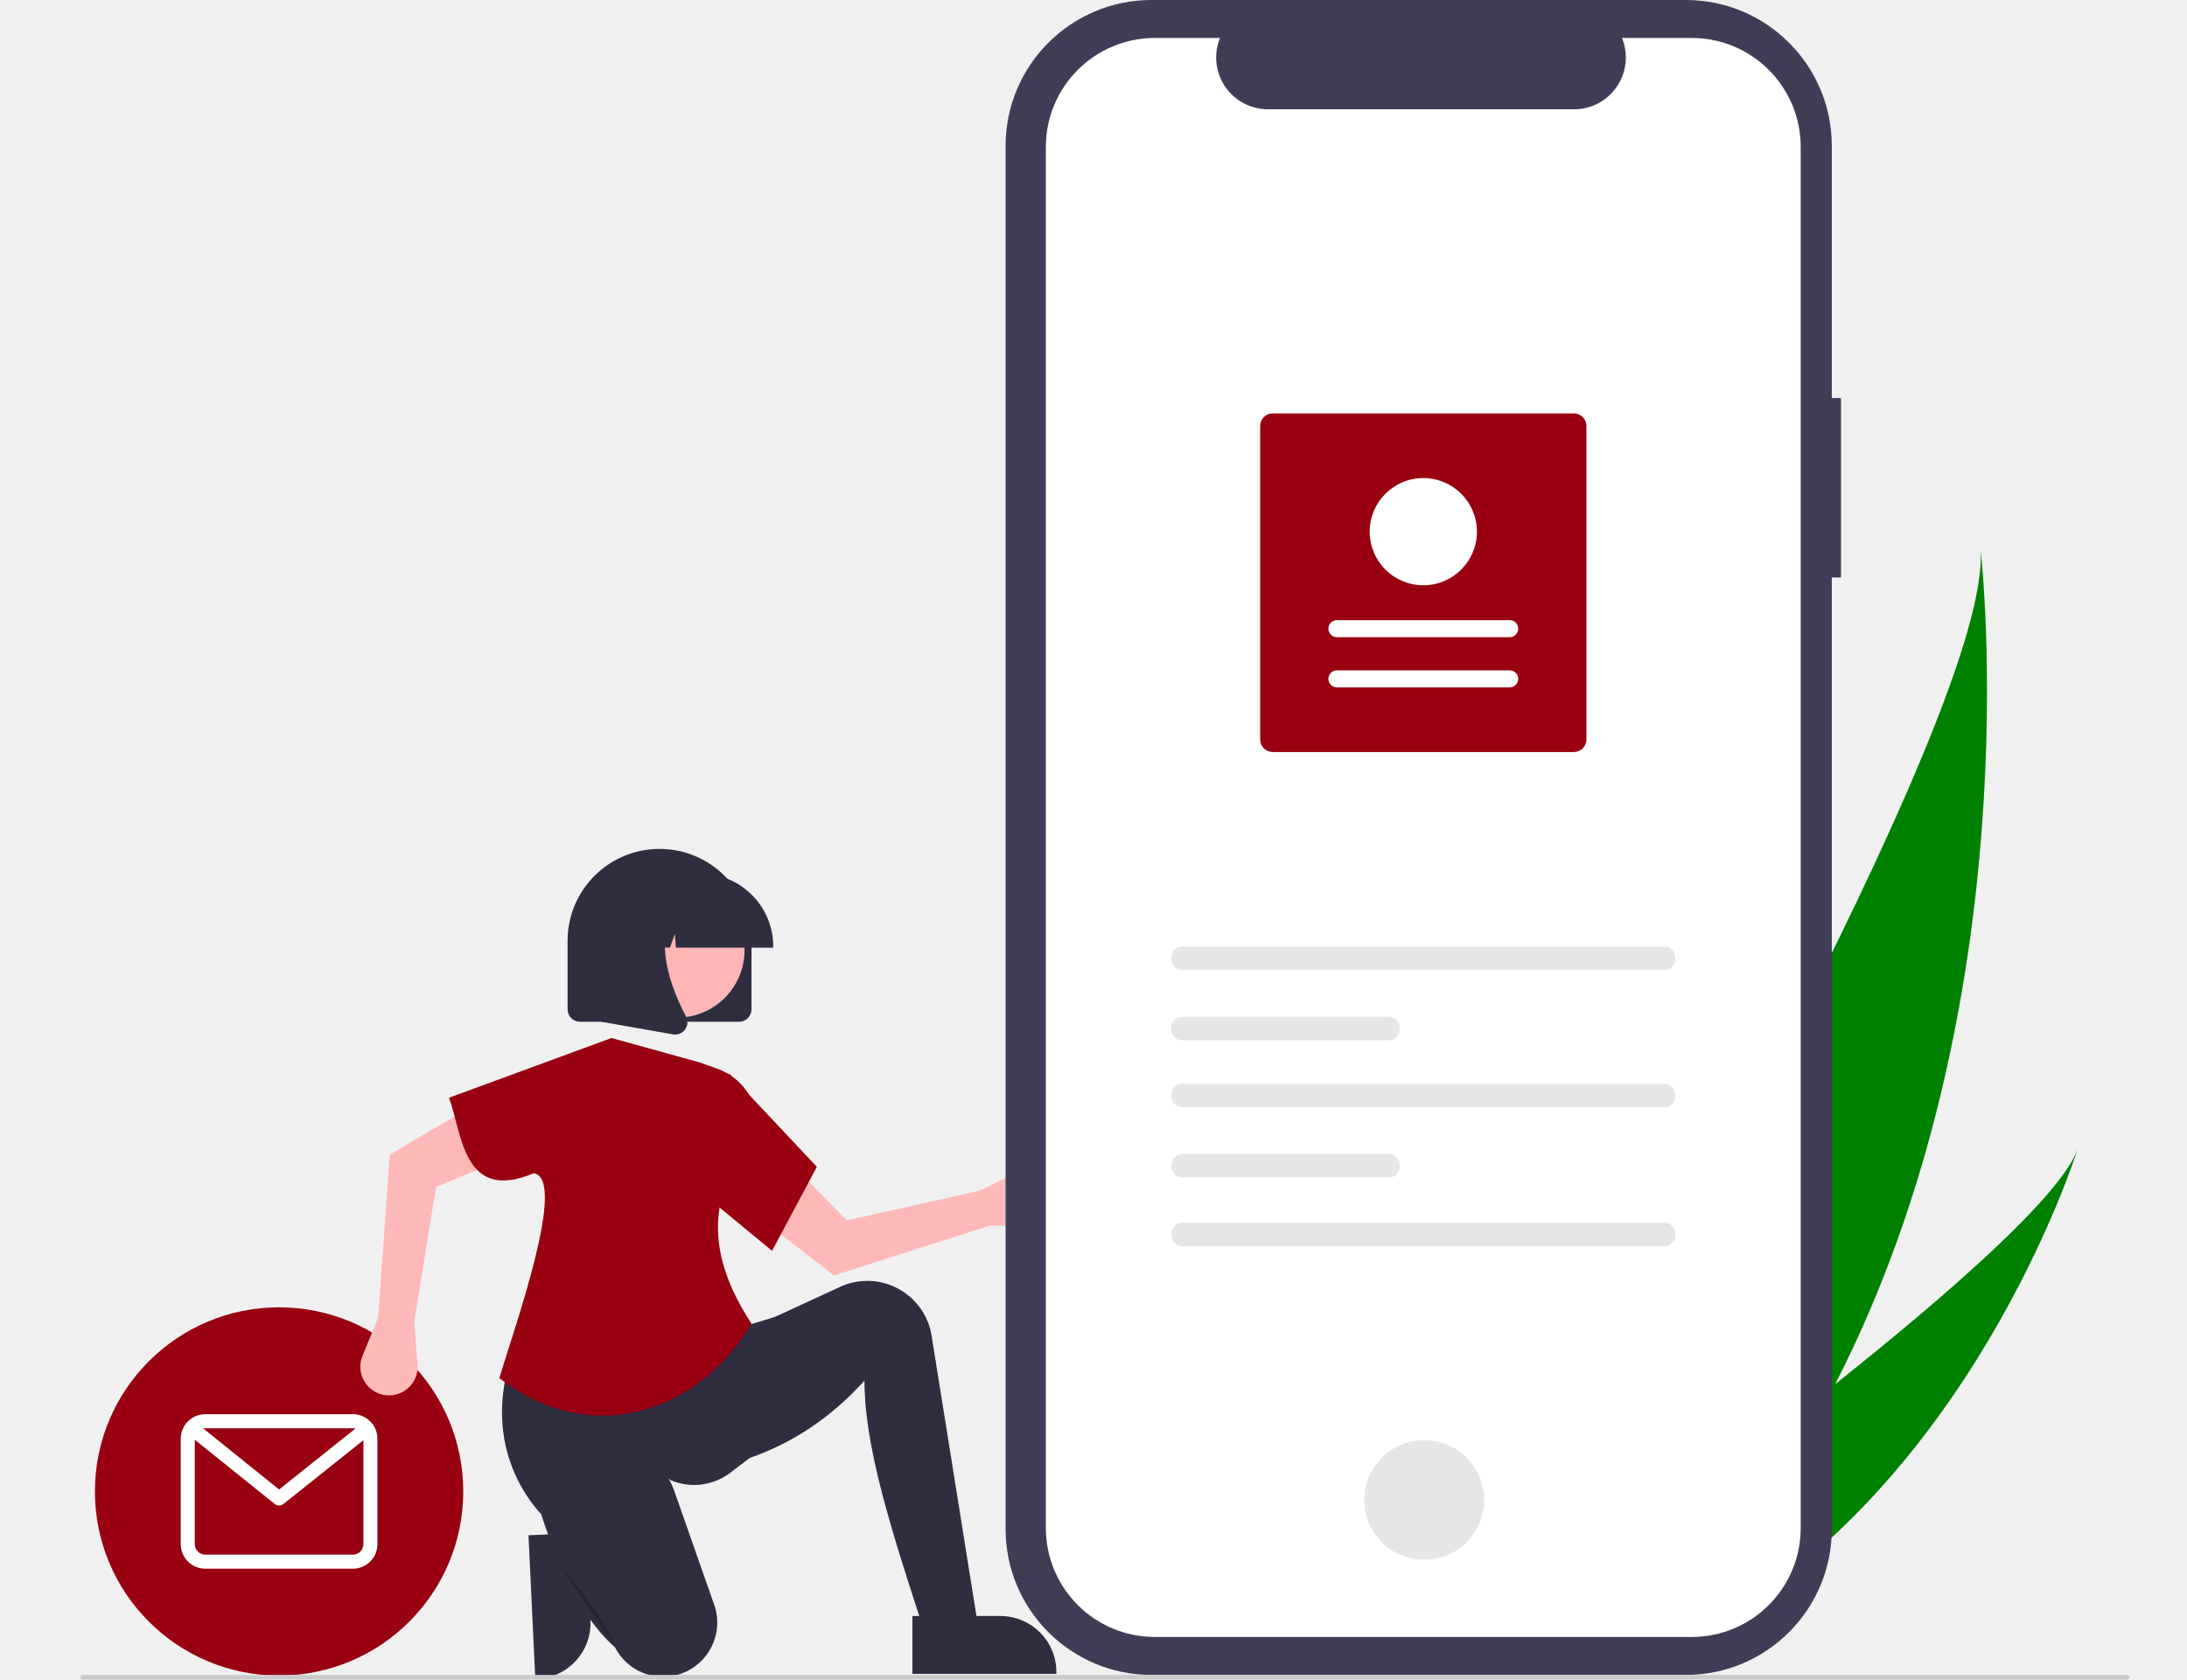
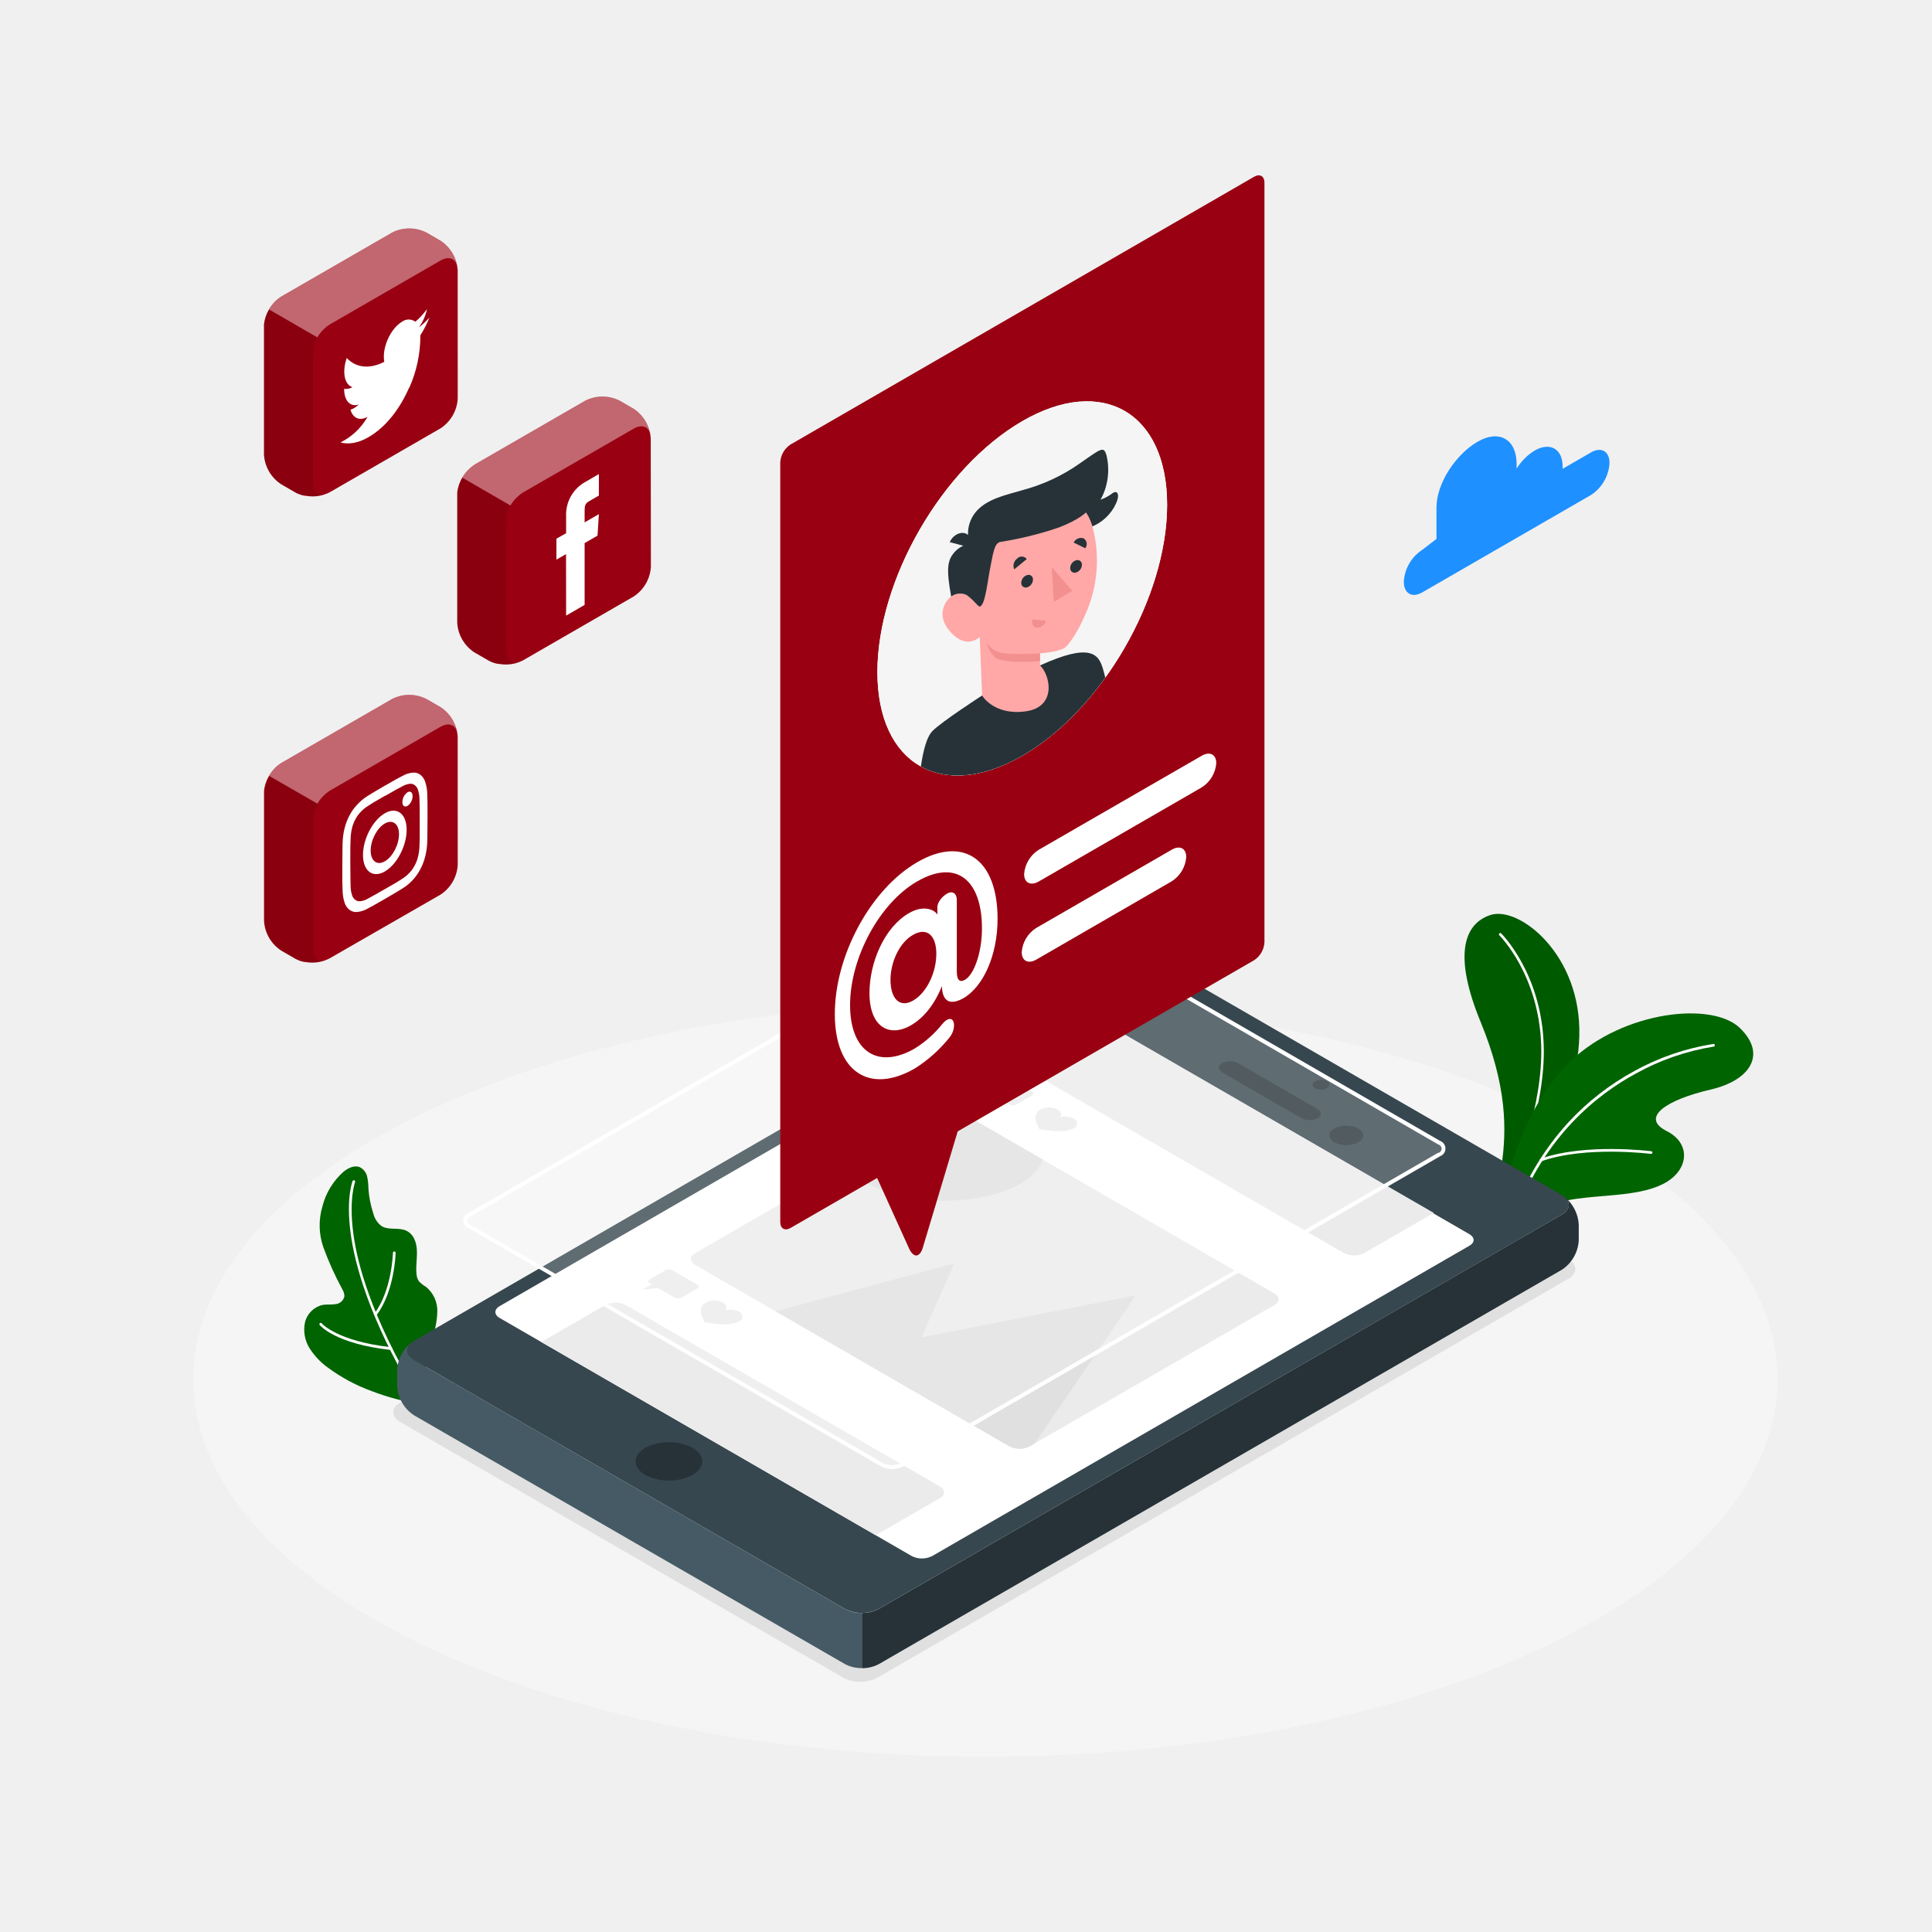
- <svg xmlns="http://www.w3.org/2000/svg" id="a51d4639-2054-454d-a26d-938e218c2a6d" data-name="Layer 1" width="950" height="729.787" viewBox="0 0 880 729.787">
-   <path d="M374.677,751.016l1.81,38.157 0.0.002a24.345,24.345,0,0,1-23.164,25.469l-.79.037-2.964-62.474Z" transform="translate(-155 -85.10634)" fill="#2f2e41" />
-   <path d="M917.171,686.534c-18.173,35.465-41.224,69.764-70.389,100.808-.648.701-1.302,1.384-1.962,2.079l-69.101-32.713c.423-.702.886-1.491,1.385-2.353,29.683-50.787,208.865-360.591,203.203-430.758C980.966,329.384,1002.205,520.765,917.171,686.534Z" transform="translate(-155 -85.10634)" fill="green" />
-   <path d="M860.113,793.652c-.967.55-1.959,1.088-2.957,1.608l-51.838-24.541c.725-.514,1.569-1.122,2.539-1.806,15.881-11.403,63.105-45.613,109.314-82.38,49.658-39.511,98.152-81.964,105.354-102.228C1021.062,588.952,975.611,730.202,860.113,793.652Z" transform="translate(-155 -85.10634)" fill="green" />
-   <circle cx="86.23" cy="648.051" r="80" fill="#990011" />
-   <path d="M273.275,699.586H209.184a10.694,10.694,0,0,0-10.682,10.682v45.779a10.694,10.694,0,0,0,10.682,10.682h64.091A10.694,10.694,0,0,0,283.957,756.046v-45.779A10.694,10.694,0,0,0,273.275,699.586Zm0,6.104a4.559,4.559,0,0,1,1.134.148l-33.172,26.461-32.978-26.515a4.58,4.58,0,0,1,.925-.094Zm0,54.935H209.184a4.583,4.583,0,0,1-4.578-4.578V710.679l34.711,27.909a3.052,3.052,0,0,0,3.815.007l34.72-27.697v45.148A4.583,4.583,0,0,1,273.275,760.624Z" transform="translate(-155 -85.10634)" fill="#fff" />
-   <path d="M549.968,617.658l17.9.147a12.454,12.454,0,0,0,12.398-14.43h0a12.454,12.454,0,0,0-17.807-9.191L545.579,602.513l-57.737,12.876-24.735-25.289-14.208,23.401,33.378,25.788Z" transform="translate(-155 -85.10634)" fill="#ffb8b8" />
-   <path d="M546.613,802.596l-21.089,4.056c-14.405-45.408-30.013-88.411-30.012-121.67-20.386,22.689-45.667,35.669-75.436,39.746l3.245-50.29,24.334-12.978,37.243-17.189a28.281,28.281,0,0,1,10.365-2.564h0a28.281,28.281,0,0,1,29.412,23.773Z" transform="translate(-155 -85.10634)" fill="#2f2e41" />
-   <path d="M445.627,718.644l-8.406,6.388a26.031,26.031,0,0,1-25.662,3.345h0C387.484,710.331,370.38,715.655,354.878,742.894c-18.594-20.985-23.182-51.295-6.587-82.651L440.355,662.27l18.656-5.678Z" transform="translate(-155 -85.10634)" fill="#2f2e41" />
-   <path d="M414.967,812.623h0a23.507,23.507,0,0,1-27.82-11.721c-8.274-7.287-15.255-17.721-21.309-30.409a235.353,235.353,0,0,1-11.167-28.683c-4.19-12.94,2.816-27.077,15.855-30.948q.582-.173,1.177-.326c17.406-4.469,35.281,5.571,41.231,22.528l17.301,49.308a23.507,23.507,0,0,1-14.398,29.964Q415.404,812.488,414.967,812.623Z" transform="translate(-155 -85.10634)" fill="#2f2e41" />
-   <path d="M362.891,764.878s20.278,22.712,24.334,35.69" transform="translate(-155 -85.10634)" opacity="0.2" style="isolation:isolate" />
-   <path d="M284.244,657.693l-6.787,16.564a12.454,12.454,0,0,0,8.791,16.872h0a12.454,12.454,0,0,0,15.149-13.118l-1.462-18.767,9.496-58.388,32.669-13.57-16.448-21.885L289.309,586.811Z" transform="translate(-155 -85.10634)" fill="#ffb8b8" />
-   <path d="M446.438,660.242c-23.306,39.147-69.767,54.306-109.56,23.652,7-23,29.6-86.567,15-89-31,13-31.045-17.523-36.843-32.799l70.569-25.956,38.123,10.545,7.815,2.773a26.42,26.42,0,0,1,17.582,24.537C433.109,597.129,421.254,621.809,446.438,660.242Z" transform="translate(-155 -85.10634)" fill="#990011" />
-   <path d="M455.361,628.608,427.377,605.491l9.328-53.94,38.123,40.557Z" transform="translate(-155 -85.10634)" fill="#990011" />
-   <path id="bc7f4772-a479-43ba-84b6-0038831d0625" data-name="b82a9922-ead1-40af-af3b-f133b244cde7" d="M919.705,258.051h-4v-109.545a63.4,63.4,0,0,0-63.4-63.4h-232.087a63.4,63.4,0,0,0-63.4,63.4v600.974a63.4,63.4,0,0,0,63.4,63.4H852.303a63.4,63.4,0,0,0,63.4-63.4V336.027h4Z" transform="translate(-155 -85.10634)" fill="#3f3d56" />
-   <path id="e7549b14-e146-4c1f-8b4f-7638ef62aaf0" data-name="b2a7827b-2d2c-407d-93be-35e4c67116bc" d="M854.862,101.599h-30.295a22.495,22.495,0,0,1-20.828,30.994h-132.959a22.495,22.495,0,0,1-20.827-30.991h-28.3a47.348,47.348,0,0,0-47.348,47.348v600.089a47.348,47.348,0,0,0,47.348,47.348H854.854a47.348,47.348,0,0,0,47.348-47.348v-0h0V148.947a47.348,47.348,0,0,0-47.348-47.348h.009Z" transform="translate(-155 -85.10634)" fill="#fff" />
-   <circle id="f4a12a6a-3235-4aa9-87a4-fdfa38e5097e" data-name="e6b07811-3d0f-4972-ba4c-46b0c6566e33" cx="583.658" cy="651.746" r="26" fill="#e6e6e6" />
-   <path d="M633.182,496.405c-2.458,0-4.458,2.283-4.458,5.088s2,5.088,4.458,5.088H843.325c2.458,0,4.458-2.283,4.458-5.088s-2-5.088-4.458-5.088Z" transform="translate(-155 -85.10634)" fill="#e6e6e6" />
-   <path d="M633.182,616.405c-2.458,0-4.458,2.283-4.458,5.088s2,5.088,4.458,5.088H843.325c2.458,0,4.458-2.283,4.458-5.088s-2-5.088-4.458-5.088Z" transform="translate(-155 -85.10634)" fill="#e6e6e6" />
-   <path d="M633.182,526.932c-2.458,0-4.458,2.283-4.458,5.088s2,5.088,4.458,5.088h90.425c2.458,0,4.458-2.283,4.458-5.088s-2-5.088-4.458-5.088Z" transform="translate(-155 -85.10634)" fill="#e6e6e6" />
-   <path d="M633.182,556.03c-2.458,0-4.458,2.283-4.458,5.088s2,5.088,4.458,5.088H843.325c2.458,0,4.458-2.283,4.458-5.088s-2-5.088-4.458-5.088Z" transform="translate(-155 -85.10634)" fill="#e6e6e6" />
-   <path d="M633.182,586.558c-2.458,0-4.458,2.283-4.458,5.088s2,5.088,4.458,5.088h90.425c2.458,0,4.458-2.283,4.458-5.088s-2-5.088-4.458-5.088Z" transform="translate(-155 -85.10634)" fill="#e6e6e6" />
-   <path d="M672.853,264.733H803.667a5.457,5.457,0,0,1,5.451,5.451V406.421a5.457,5.457,0,0,1-5.451,5.451H672.853a5.457,5.457,0,0,1-5.451-5.451V270.184A5.457,5.457,0,0,1,672.853,264.733Z" transform="translate(-155 -85.10634)" fill="#990011" />
-   <path d="M775.793,383.777a3.7,3.7,0,1,0,.004-7.401H700.727a3.7,3.7,0,1,0-.004,7.401H775.793Z" transform="translate(-155 -85.10634)" fill="#fff" />
-   <path d="M775.793,361.975a3.7,3.7,0,0,0,0-7.401H700.727a3.7,3.7,0,1,0-.004,7.401H775.793Z" transform="translate(-155 -85.10634)" fill="#fff" />
-   <path d="M738.26,292.828a23.293,23.293,0,1,1-23.293,23.293v0A23.319,23.319,0,0,1,738.26,292.828Z" transform="translate(-155 -85.10634)" fill="#fff" />
-   <path d="M441.064,529.077H371.914a5.371,5.371,0,0,1-5.365-5.365V493.906a39.94,39.94,0,1,1,79.88,0v29.806A5.371,5.371,0,0,1,441.064,529.077Z" transform="translate(-155 -85.10634)" fill="#2f2e41" />
-   <circle cx="414.124" cy="497.999" r="29.283" transform="translate(-376.4859 537.3971) rotate(-61.33682)" fill="#ffb6b6" />
-   <path d="M455.878,496.886H413.595l-.434-6.071-2.168,6.071h-6.511l-.859-12.032-4.297,12.032h-12.598V496.29a31.63,31.63,0,0,1,31.594-31.594h5.961A31.63,31.63,0,0,1,455.878,496.29Z" transform="translate(-155 -85.10634)" fill="#2f2e41" />
-   <path d="M413.248,534.64a5.481,5.481,0,0,1-.949-.084l-30.962-5.463V477.923h34.083l-.844.984c-11.74,13.692-2.895,35.894,3.422,47.91a5.286,5.286,0,0,1-.42,5.612A5.344,5.344,0,0,1,413.248,534.64Z" transform="translate(-155 -85.10634)" fill="#2f2e41" />
-   <path d="M516.333,787.282l38.2-.002h.002A24.345,24.345,0,0,1,578.878,811.624v.791l-62.544.002Z" transform="translate(-155 -85.10634)" fill="#2f2e41" />
-   <path d="M1044,814.894H156a1,1,0,0,1,0-2h888a1,1,0,0,1,0,2Z" transform="translate(-155 -85.10634)" fill="#cacaca" />
+ <svg xmlns="http://www.w3.org/2000/svg" class="animated" id="freepik_stories-example" viewBox="0 0 500 500" version="1.1">
+   <style>svg#freepik_stories-example:not(.animated) .animable {opacity: 0;}svg#freepik_stories-example.animated #freepik--Floor--inject-8 {animation: 1s 1 forwards cubic-bezier(.36,-0.01,.5,1.38) zoomIn;animation-delay: 0s;}svg#freepik_stories-example.animated #freepik--Cloud--inject-8 {animation: 1s 1 forwards cubic-bezier(.36,-0.01,.5,1.38) slideRight;animation-delay: 0s;}svg#freepik_stories-example.animated #freepik--Plants--inject-8 {animation: 1s 1 forwards cubic-bezier(.36,-0.01,.5,1.38) fadeIn;animation-delay: 0s;}svg#freepik_stories-example.animated #freepik--social-media--inject-8 {animation: 1s 1 forwards cubic-bezier(.36,-0.01,.5,1.38) slideDown,1.5s Infinite  linear floating;animation-delay: 0s,1s;}svg#freepik_stories-example.animated #freepik--Device--inject-8 {animation: 1s 1 forwards cubic-bezier(.36,-0.01,.5,1.38) fadeIn,1.5s Infinite  linear floating;animation-delay: 0s,1s;}svg#freepik_stories-example.animated #freepik--speech-bubble--inject-8 {animation: 1s 1 forwards cubic-bezier(.36,-0.01,.5,1.38) slideUp,1.5s Infinite  linear floating;animation-delay: 0s,1s;}svg#freepik_stories-example.animated #freepik--Character--inject-8 {animation: 1s 1 forwards cubic-bezier(.36,-0.01,.5,1.38) zoomIn,1.5s Infinite  linear floating;animation-delay: 0s,1s;}            @keyframes zoomIn {                0% {                    opacity: 0;                    transform: scale(0.5);                }                100% {                    opacity: 1;                    transform: scale(1);                }            }                    @keyframes slideRight {                0% {                    opacity: 0;                    transform: translateX(30px);                }                100% {                    opacity: 1;                    transform: translateX(0);                }            }                    @keyframes fadeIn {                0% {                    opacity: 0;                }                100% {                    opacity: 1;                }            }                    @keyframes slideDown {                0% {                    opacity: 0;                    transform: translateY(-30px);                }                100% {                    opacity: 1;                    transform: translateY(0);                }            }                    @keyframes floating {                0% {                    opacity: 1;                    transform: translateY(0px);                }                50% {                    transform: translateY(-10px);                }                100% {                    opacity: 1;                    transform: translateY(0px);                }            }                    @keyframes slideUp {                0% {                    opacity: 0;                    transform: translateY(30px);                }                100% {                    opacity: 1;                    transform: inherit;                }            }        </style>
+   <g id="freepik--Floor--inject-8" class="animable" style="transform-origin: 255.027px 356.917px;">
+     <path id="freepik--SUELO--inject-8" d="M110,426C190.1,464.17,319.9,464.17,400,426S480,326,400,287.83s-209.86-38.16-289.92,0S30,387.85,110,426Z" style="fill: rgb(245,245,245); transform-origin: 255.027px 356.917px;" class="animable" />
+   </g>
+   <g id="freepik--Cloud--inject-8" class="animable" style="transform-origin: 389.925px 133.443px;">
+     <path id="freepik--nube--inject-8" d="M368.08,142.3l3.68-2.83v-8.1c0-6.41,5.11-13.86,10.67-17.07h0c5.56-3.21,10.07-.61,10.07,5.81v1.17a14.33,14.33,0,0,1,4.66-4.67h0c4-2.31,7.25-.44,7.25,4.18v.54l7.36-4.25c2.63-1.52,4.77-.29,4.77,2.75a10.55,10.55,0,0,1-4.77,8.26l-43.69,25.22c-2.63,1.52-4.77.29-4.77-2.75A10.55,10.55,0,0,1,368.08,142.3Z" style="fill: dodgerblue; transform-origin: 389.925px 133.443px;" class="animable" />
+   </g>
+   <g id="freepik--Plants--inject-8" class="animable" style="transform-origin: 266.235px 299.528px;">
+     <g id="freepik--HOJAS--inject-8" class="animable" style="transform-origin: 266.235px 299.528px;">
+       <path d="M104.09,362.44c-.52-.09-1.07-.25-1.69-.41a63.16,63.16,0,0,1-6.17-2A45.07,45.07,0,0,1,84.94,354a18.34,18.34,0,0,1-4.78-5,9.1,9.1,0,0,1-1.25-6.67,6.1,6.1,0,0,1,4.66-4.63c1.07-.17,2.18,0,3.25-.19a2.58,2.58,0,0,0,2.31-2,3.31,3.31,0,0,0-.48-1.74,80.56,80.56,0,0,1-5-11.07,17.26,17.26,0,0,1-.2-10.52,17.83,17.83,0,0,1,5.38-8.87c1.2-1,2.86-1.86,4.31-1.23A3.59,3.59,0,0,1,95,304.43a14.21,14.21,0,0,1,.34,3.06A26.22,26.22,0,0,0,96.6,314a5.87,5.87,0,0,0,2.14,3.31c1.86,1.16,4.42.25,6.4,1.19s2.66,3.1,2.75,5.14-.32,4.1-.09,6.13a3.77,3.77,0,0,0,.59,1.8,7.93,7.93,0,0,0,1.89,1.49,8,8,0,0,1,2.9,6.28,21.68,21.68,0,0,1-1.35,7,62,62,0,0,0-2,9.58,11.5,11.5,0,0,1-2.44,5.41A3.12,3.12,0,0,1,104.09,362.44Z" style="fill: darkgreen; transform-origin: 95.958px 332.208px;" id="elmwfovvctke" class="animable" />
+       <path d="M107.41,360.78a.34.34,0,0,1-.29-.17c-11.67-19.68-15.36-33.54-16.41-41.71-1.15-8.9.47-13.07.54-13.24a.34.34,0,1,1,.64.25c0,.07-1.62,4.26-.49,13,1,8.09,4.74,21.83,16.31,41.36a.34.34,0,0,1-.12.47A.41.41,0,0,1,107.41,360.78Z" style="fill: rgb(255, 255, 255); transform-origin: 99.029px 333.111px;" id="elg9763awnml" class="animable" />
+       <path d="M101.17,349.37h0c-14.22-1.56-18.24-6.23-18.41-6.43a.34.34,0,0,1,0-.48.33.33,0,0,1,.48,0h0c0,.05,4.06,4.66,17.95,6.19a.35.35,0,0,1,0,.69Z" style="fill: rgb(255, 255, 255); transform-origin: 92.071px 345.863px;" id="elqrexqk27myg" class="animable" />
+       <path d="M97.16,340.51a.35.35,0,0,1-.21-.07.34.34,0,0,1-.06-.48c4.51-5.93,4.8-15.65,4.81-15.75a.33.33,0,0,1,.35-.33.33.33,0,0,1,.33.35c0,.41-.3,10-4.94,16.14A.35.35,0,0,1,97.16,340.51Z" style="fill: rgb(255, 255, 255); transform-origin: 99.599px 332.195px;" id="elj7v76bcfl2" class="animable" />
+       <path d="M388.6,301.66c1.38-9.3,1.4-20.65-5.43-37.23s-4.71-25.27,2.61-27.64,23.54,10.22,22.94,31.39c-.59,20.44-14.4,37.32-14.4,37.32Z" style="fill: darkgreen; transform-origin: 393.879px 271.003px;" id="elep9zc01qe5n" class="animable" />
+       <g id="elxsrc6nb8f99">
+         <path d="M388.6,301.66c1.38-9.3,1.4-20.65-5.43-37.23s-4.71-25.27,2.61-27.64,23.54,10.22,22.94,31.39c-.59,20.44-14.4,37.32-14.4,37.32Z" style="opacity: 0.1; transform-origin: 393.879px 271.003px;" class="animable" />
+       </g>
+       <path d="M392.17,304.4a.31.31,0,0,1-.13,0,.33.33,0,0,1-.18-.45c.07-.17,7.55-17.64,7-33.5-.62-18.25-10.73-28.29-10.83-28.39a.34.34,0,1,1,.48-.49c.1.1,10.4,10.31,11,28.86.55,16-7,33.62-7.06,33.79A.35.35,0,0,1,392.17,304.4Z" style="fill: rgb(255, 255, 255); transform-origin: 393.732px 272.939px;" id="elwiagqwaur9" class="animable" />
+       <path d="M389,309.91s3.86-22.48,17.56-35.4,36.54-15.38,43.7-8.48,2.57,13.61-7.52,15.94c-11.4,2.63-18.39,7.23-11.4,10.75,6.49,3.26,5.76,10.33-1,13.72-10.8,5.42-30.3.26-35,10.92Z" style="fill: darkgreen; transform-origin: 421.367px 289.814px;" id="el0w7jalyhgkkn" class="animable" />
+       <path d="M391.9,314.67l-.11,0a.35.35,0,0,1-.21-.44,70.78,70.78,0,0,1,14.32-23.77A66.37,66.37,0,0,1,423,277.17a62.32,62.32,0,0,1,20.42-7,.35.35,0,0,1,.38.31.34.34,0,0,1-.3.38,61.62,61.62,0,0,0-20.2,7c-10,5.43-23.57,16.2-31.1,36.65A.36.36,0,0,1,391.9,314.67Z" style="fill: rgb(255, 255, 255); transform-origin: 417.682px 292.419px;" id="elo47m5avwoun" class="animable" />
+       <path d="M398.85,300.53a.35.35,0,0,1-.33-.23.35.35,0,0,1,.21-.44c11.69-4.08,28.45-1.94,28.62-1.92a.34.34,0,1,1-.09.68c-.16,0-16.77-2.14-28.3,1.89A.22.22,0,0,1,398.85,300.53Z" style="fill: rgb(255, 255, 255); transform-origin: 413.076px 298.946px;" id="elw77favw9yf" class="animable" />
+     </g>
+   </g>
+   <g id="freepik--social-media--inject-8" class="animable" style="transform-origin: 118.385px 154.127px;">
+     <g id="freepik--redes-sociales--inject-8" class="animable" style="transform-origin: 118.385px 154.127px;">
+       <path d="M118.45,70A9.84,9.84,0,0,0,114,62.29l-3.63-2.1a9.83,9.83,0,0,0-8.9,0L72.76,76.76a9.21,9.21,0,0,0-3.24,3.49,9.47,9.47,0,0,0-1.2,3.69c0,.18,0,.36,0,.54v33.14a9.84,9.84,0,0,0,4.46,7.71l3.62,2.1.46.24.17.07.31.13.24.09.26.09.29.08.22.06.34.08.17,0,.41.07h.08a9.67,9.67,0,0,0,6-.95L114,110.86a9.86,9.86,0,0,0,4.46-7.72Z" style="fill: rgb(153, 0, 17); transform-origin: 93.39px 93.796px;" id="el28pz8rj7ukq" class="animable" />
+       <g id="elqztl7f3g16q">
+         <path d="M82.14,87.33A10,10,0,0,0,81,90.07,10,10,0,0,1,85.29,84L114,67.43c2.46-1.42,4.46-.27,4.46,2.57A9.84,9.84,0,0,0,114,62.29l-3.63-2.1a9.83,9.83,0,0,0-8.9,0L72.76,76.76a9.21,9.21,0,0,0-3.24,3.49l.09-.16Z" style="fill: rgb(255, 255, 255); opacity: 0.4; transform-origin: 93.99px 74.597px;" class="animable" />
+       </g>
+       <g id="eltgh6elukse">
+         <path d="M84.37,127.85l-.21.06h0l-.36.07h0l-.34,0h-.35a2.15,2.15,0,0,1-1.14-.43l0,0-.16-.15-.09-.08-.12-.15-.1-.13-.1-.16-.09-.16s0-.11-.07-.17a1.54,1.54,0,0,1-.08-.19L81,126.2,81,126c0-.06,0-.12,0-.18a2.54,2.54,0,0,1,0-.29.78.78,0,0,1,0-.16c0-.15,0-.31,0-.48V91.72a6.53,6.53,0,0,1,.09-1.07v0c0-.13,0-.27.08-.4l0-.16a10,10,0,0,1,1.1-2.74L69.61,80.09l-.09.16a9.47,9.47,0,0,0-1.2,3.69c0,.18,0,.36,0,.54v33.14a9.84,9.84,0,0,0,4.46,7.71l3.62,2.1.46.24.17.07.31.13.24.09.26.09.29.08.22.06.34.08.17,0,.41.07h.08A10.27,10.27,0,0,0,84.37,127.85Z" style="opacity: 0.1; transform-origin: 76.345px 104.273px;" class="animable" />
+       </g>
+       <path d="M105.91,100.39a33,33,0,0,0,2.88-13.62,25.62,25.62,0,0,0,2.35-4.61,17,17,0,0,1-2.71,2.55A12.52,12.52,0,0,0,110.5,80a18.45,18.45,0,0,1-3,3.26,2.89,2.89,0,0,0-3.45,0c-3,1.76-5.28,6.84-4.59,10.38-3.92,2-7.4,1.5-9.72-1-1.24,3.54-.64,6.9,1.46,7.55a3.34,3.34,0,0,1-2.14.45c0,3,1.51,4.77,3.78,4.06a5.72,5.72,0,0,1-2.13,1.34c.6,2.15,2.34,3,4.41,1.83a16.3,16.3,0,0,1-7,6.63c2.08.58,4.56.19,7.23-1.35,4.66-2.69,8.24-7.56,10.53-12.83" style="fill: rgb(255, 255, 255); transform-origin: 99.63px 97.378px;" id="elkznnyngwn2j" class="animable" />
+       <path d="M118.45,190.67A9.84,9.84,0,0,0,114,183l-3.63-2.1a9.83,9.83,0,0,0-8.9,0l-28.7,16.57a9.21,9.21,0,0,0-3.24,3.49,9.47,9.47,0,0,0-1.2,3.69c0,.18,0,.36,0,.54v33.14A9.84,9.84,0,0,0,72.76,246l3.62,2.1.46.23.17.08.31.13.24.09.26.09.29.08.22.06.34.08.17,0,.41.07h.08a9.67,9.67,0,0,0,6-1L114,231.53a9.86,9.86,0,0,0,4.46-7.72Z" style="fill: rgb(153, 0, 17); transform-origin: 93.395px 214.48px;" id="el69lhud5h1aj" class="animable" />
+       <g id="ela8ii97i3s0j">
+         <path d="M82.14,208a10,10,0,0,0-1.1,2.74,10,10,0,0,1,4.25-6.07L114,188.1c2.46-1.42,4.46-.27,4.46,2.57A9.84,9.84,0,0,0,114,183l-3.63-2.1a9.83,9.83,0,0,0-8.9,0l-28.7,16.57a9.21,9.21,0,0,0-3.24,3.49l.09-.16Z" style="fill: rgb(255, 255, 255); opacity: 0.4; transform-origin: 93.995px 195.288px;" class="animable" />
+       </g>
+       <g id="eluhcs6kcjpma">
+         <path d="M84.37,248.52l-.21.06h0a2.33,2.33,0,0,1-.36.08h0l-.34,0h-.35a2.15,2.15,0,0,1-1.14-.43l0,0-.16-.15-.09-.08-.12-.16-.1-.12-.1-.16-.09-.16c0-.06,0-.11-.07-.17a1.19,1.19,0,0,1-.08-.2l-.06-.17-.06-.24s0-.11,0-.17a2.54,2.54,0,0,1,0-.29.78.78,0,0,1,0-.16c0-.15,0-.32,0-.49V212.39a6.53,6.53,0,0,1,.09-1.07v0c0-.14,0-.27.08-.4l0-.16a10,10,0,0,1,1.1-2.74l-12.53-7.24-.09.16a9.47,9.47,0,0,0-1.2,3.69c0,.18,0,.36,0,.54v33.14A9.84,9.84,0,0,0,72.76,246l3.62,2.1.46.23.17.08.31.13.24.09.26.09.29.08.22.06.34.08.17,0,.41.07h.08A10.27,10.27,0,0,0,84.37,248.52Z" style="opacity: 0.1; transform-origin: 76.43px 224.954px;" class="animable" />
+       </g>
+       <path d="M99.64,206c2.94-1.7,3.29-1.88,4.45-2.48a5,5,0,0,1,2-.68,1.74,1.74,0,0,1,1.26.37,2.33,2.33,0,0,1,.83,1.21,8.11,8.11,0,0,1,.38,2.51c.05,1.51.06,2,.06,5.89s0,4.38-.06,6a13.4,13.4,0,0,1-.38,2.94,8.85,8.85,0,0,1-.83,2.16,7.9,7.9,0,0,1-1.26,1.83,9.71,9.71,0,0,1-2,1.68c-1.16.74-1.51,1-4.45,2.65s-3.28,1.89-4.44,2.49a5,5,0,0,1-2,.67,1.76,1.76,0,0,1-1.27-.37,2.37,2.37,0,0,1-.82-1.21,8.08,8.08,0,0,1-.38-2.5c0-1.52-.07-2-.07-5.89s0-4.39.07-6a13.61,13.61,0,0,1,.38-3,9.42,9.42,0,0,1,.82-2.16,8.39,8.39,0,0,1,1.27-1.83,9.45,9.45,0,0,1,2-1.68c1.16-.74,1.51-1,4.44-2.65m0-2.64c-3,1.72-3.36,2-4.53,2.7a12.73,12.73,0,0,0-2.67,2.23,12.39,12.39,0,0,0-2,2.81,14.61,14.61,0,0,0-1.27,3.33,17.73,17.73,0,0,0-.51,3.86c0,1.59-.07,2.1-.07,6.08s0,4.48.07,6a10.75,10.75,0,0,0,.51,3.27,3.73,3.73,0,0,0,1.27,1.86,2.77,2.77,0,0,0,2,.57,6.64,6.64,0,0,0,2.67-.86c1.17-.61,1.54-.81,4.53-2.53s3.36-2,4.54-2.71a12.72,12.72,0,0,0,4.62-5,14.39,14.39,0,0,0,1.26-3.33,17.57,17.57,0,0,0,.52-3.85c0-1.6.06-2.11.06-6.09s0-4.47-.06-6a10.56,10.56,0,0,0-.52-3.26,3.78,3.78,0,0,0-1.26-1.87,2.75,2.75,0,0,0-2-.56,6.48,6.48,0,0,0-2.67.86c-1.18.6-1.55.8-4.54,2.53m0,7.13c-3.12,1.8-5.65,6.63-5.65,10.79s2.53,6.07,5.65,4.27,5.65-6.63,5.65-10.79-2.53-6.07-5.65-4.27m0,12.42c-2,1.17-3.66-.07-3.66-2.77s1.64-5.84,3.66-7,3.67.07,3.67,2.78-1.64,5.83-3.67,7m7.19-16.87c0-1-.59-1.42-1.32-1a3.16,3.16,0,0,0-1.32,2.53c0,1,.59,1.41,1.32,1a3.16,3.16,0,0,0,1.32-2.52" style="fill: rgb(255, 255, 255); transform-origin: 99.615px 217.989px;" id="elui82ynx5nr" class="animable" />
+       <path d="M168.41,113.51A9.83,9.83,0,0,0,164,105.8l-3.63-2.1a9.85,9.85,0,0,0-8.91,0l-28.7,16.57a10.07,10.07,0,0,0-4.43,7.18c0,.18,0,.36,0,.54v33.14a9.83,9.83,0,0,0,4.45,7.71l3.63,2.1.46.24.17.07.31.13.23.09.27.09.28.08.23.06.34.08.17,0,.41.07h.08a9.68,9.68,0,0,0,6-.95L164,154.37a9.85,9.85,0,0,0,4.45-7.72Z" style="fill: rgb(153, 0, 17); transform-origin: 143.39px 137.306px;" id="elbnwonm94sg" class="animable" />
+       <g id="elkqipffpcluk">
+         <path d="M132.11,130.84a10.38,10.38,0,0,0-1.11,2.74,10,10,0,0,1,4.26-6.07L164,110.94c2.46-1.42,4.45-.27,4.45,2.57A9.83,9.83,0,0,0,164,105.8l-3.63-2.1a9.85,9.85,0,0,0-8.91,0l-28.7,16.57a9.26,9.26,0,0,0-3.23,3.49l.08-.16Z" style="fill: rgb(255, 255, 255); opacity: 0.4; transform-origin: 143.99px 118.107px;" class="animable" />
+       </g>
+       <g id="el2flw80d903f">
+         <path d="M134.34,171.36l-.22.06h0a2.21,2.21,0,0,1-.35.08h0l-.33,0H133a2.14,2.14,0,0,1-1.13-.43l0,0-.16-.15-.09-.08-.13-.16-.09-.12a.86.86,0,0,1-.1-.16l-.09-.16c0-.05,0-.11-.08-.17l-.07-.19-.06-.18q0-.11-.06-.24a.85.85,0,0,1,0-.17,2.54,2.54,0,0,1,0-.29.78.78,0,0,1,0-.16,3.77,3.77,0,0,1,0-.48V135.23a7.85,7.85,0,0,1,.09-1.07v0c0-.14,0-.27.07-.4a1.1,1.1,0,0,0,0-.16,10.38,10.38,0,0,1,1.11-2.74l-12.54-7.24-.08.16a9.31,9.31,0,0,0-1.2,3.69c0,.18,0,.36,0,.54v33.14a9.83,9.83,0,0,0,4.45,7.71l3.63,2.1.46.24.17.07.31.13.23.09.27.09.28.08.23.06.34.08.17,0,.41.07h.08A10.27,10.27,0,0,0,134.34,171.36Z" style="opacity: 0.1; transform-origin: 126.365px 147.795px;" class="animable" />
+       </g>
+       <path d="M146.51,159.32l4.79-2.77v-16l3.34-1.93.35-5.56-3.69,2.13v-3.05c0-1.26.19-1.87,1.1-2.39l2.59-1.5v-5.56l-3.31,1.92a9.71,9.71,0,0,0-5.17,9.08V138L144,139.41v5.42l2.49-1.43Z" style="fill: rgb(255, 255, 255); transform-origin: 149.495px 141.005px;" id="eldqtj2jhhvv5" class="animable" />
+     </g>
+   </g>
+   <g id="freepik--Device--inject-8" class="animable" style="transform-origin: 255.17px 334.103px;">
+     <g id="freepik--MÓVIL--inject-8" class="animable" style="transform-origin: 255.17px 334.103px;">
+       <path id="freepik--sombra-movil--inject-8" d="M103.56,368l114.73,66.22a9.6,9.6,0,0,0,8.7,0L405.91,330.93c2.4-1.39,2.4-3.63,0-5L291.18,259.67a9.58,9.58,0,0,0-8.69,0L103.56,363C101.16,364.36,101.16,366.6,103.56,368Z" style="fill: rgb(224, 224, 224); transform-origin: 254.735px 346.945px;" class="animable" />
+       <path d="M107.17,352l111.48,64.37a9.72,9.72,0,0,0,8.79,0L404.19,314.34c2.43-1.4,2.43-3.67,0-5.07L292.7,244.9a9.72,9.72,0,0,0-8.79,0L107.17,347C104.74,348.35,104.74,350.62,107.17,352Z" style="fill: rgb(55, 71, 79); transform-origin: 255.68px 330.635px;" id="elqrnire6jl1j" class="animable" />
+       <path d="M218.65,416.39,107.17,352c-2.17-1.25-2.4-3.2-.69-4.6a9.84,9.84,0,0,0-3.71,7.14v4.13a9.73,9.73,0,0,0,4.4,7.62l111.48,64.36a9,9,0,0,0,4.4,1.05V417.44A9,9,0,0,1,218.65,416.39Z" style="fill: rgb(69, 90, 100); transform-origin: 162.91px 389.551px;" id="elfp6rw0kgsio" class="animable" />
+       <path d="M404.19,328.62a9.7,9.7,0,0,0,4.39-7.61v-4.13a9.83,9.83,0,0,0-3.71-7.14c1.71,1.4,1.49,3.35-.68,4.6L227.44,416.39a9,9,0,0,1-4.39,1.05v14.28a9,9,0,0,0,4.39-1.05Z" style="fill: rgb(38, 50, 56); transform-origin: 315.815px 370.731px;" id="elfbbetn6jr5f" class="animable" />
+       <path d="M167,381.73a13.47,13.47,0,0,0,12.21,0c3.37-2,3.37-5.1,0-7.05a13.54,13.54,0,0,0-12.21,0C163.67,376.63,163.67,379.79,167,381.73Z" style="fill: rgb(38, 50, 56); transform-origin: 173.12px 378.209px;" id="el4b7vb6tffyf" class="animable" />
+       <path d="M236,402.73,129.29,341.08c-1.45-.84-1.45-2.21,0-3.05l139-80.28a5.83,5.83,0,0,1,5.27,0L380.27,319.4c1.46.84,1.46,2.2,0,3l-139,80.29A5.83,5.83,0,0,1,236,402.73Z" style="fill: rgb(255, 255, 255); transform-origin: 254.784px 330.23px;" id="elac1xacey3n" class="animable" />
+       <path d="M340.38,281.61a3.43,3.43,0,0,0,3.09,0,1,1,0,0,0,0-1.79,3.43,3.43,0,0,0-3.09,0C339.52,280.31,339.52,281.11,340.38,281.61Z" style="fill: rgb(38, 50, 56); transform-origin: 341.879px 280.715px;" id="elm2v6fq2k1ls" class="animable" />
+       <path d="M345.32,295.63a6.86,6.86,0,0,0,6.18,0c1.71-1,1.71-2.59,0-3.57a6.8,6.8,0,0,0-6.18,0C343.61,293,343.61,294.64,345.32,295.63Z" style="fill: rgb(38, 50, 56); transform-origin: 348.41px 293.841px;" id="el18fdpo297gv" class="animable" />
+       <path d="M341,289.41c1.14-.65,1.08-1.75-.14-2.45l-20.34-11.75a4.71,4.71,0,0,0-4.26-.08c-1.14.66-1.08,1.76.14,2.46l20.34,11.75A4.71,4.71,0,0,0,341,289.41Z" style="fill: rgb(38, 50, 56); transform-origin: 328.63px 282.272px;" id="el4trsr1if468" class="animable" />
+       <path d="M266.49,274.33c-1.46.84-1.46,2.2,0,3l81.3,46.95a5.85,5.85,0,0,0,5.28,0l18-10.37-86.58-50Z" style="fill: rgb(235, 235, 235); transform-origin: 318.232px 294.41px;" id="el4xnwi53gz9f" class="animable" />
+       <path d="M267.09,282.48l-6.49-3.74a1.93,1.93,0,0,0-1.75,0l-4.09,2.36c-.49.28-.49.73,0,1l.56.33-2.07,1.1c-.24.13-.22.21.06.19l3.64-.35,4.3,2.48a2,2,0,0,0,1.76,0l4.08-2.36A.54.54,0,0,0,267.09,282.48Z" style="fill: rgb(235, 235, 235); transform-origin: 260.261px 282.292px;" id="elbiyotrzpa2" class="animable" />
+       <path d="M269,292.24l-.48-1c-.62-1.31-1-3.09.8-4.12a4.87,4.87,0,0,1,4.4,0c.94.54,1.15,1.35.63,2a4.85,4.85,0,0,1,3.49.36,1.33,1.33,0,0,1,0,2.53c-1.76,1-4.84.82-7.11.47Z" style="fill: rgb(235, 235, 235); transform-origin: 273.382px 289.676px;" id="elpqvpswnlkd" class="animable" />
+       <path d="M179.9,327.36l81.31,46.95a5.85,5.85,0,0,0,5.28,0l63.32-36.57c1.45-.84,1.45-2.2,0-3L248.5,287.75a5.85,5.85,0,0,0-5.28,0L179.9,324.32C178.44,325.16,178.44,326.52,179.9,327.36Z" style="fill: rgb(235, 235, 235); transform-origin: 254.851px 331.03px;" id="elebsinexnb5" class="animable" />
+       <path d="M180.52,332.47,174,328.72a2,2,0,0,0-1.76,0l-4.09,2.36a.54.54,0,0,0,0,1l.57.33-2.07,1.09c-.25.13-.22.22,0,.19l3.64-.34,4.3,2.48a2,2,0,0,0,1.76,0l4.09-2.37A.53.53,0,0,0,180.52,332.47Z" style="fill: rgb(235, 235, 235); transform-origin: 173.65px 332.275px;" id="el3m1w9dl6wsw" class="animable" />
+       <path d="M182.38,342.22l-.47-1c-.63-1.31-1-3.09.8-4.13a4.85,4.85,0,0,1,4.39,0c1,.55,1.16,1.36.63,2a5,5,0,0,1,3.5.36,1.34,1.34,0,0,1,0,2.54c-1.76,1-4.84.82-7.12.47Z" style="fill: rgb(235, 235, 235); transform-origin: 186.767px 339.651px;" id="eljzptf4uzym" class="animable" />
+       <path d="M156.65,337.74a5.85,5.85,0,0,1,5.28,0l81.3,46.94c1.46.84,1.46,2.21,0,3.05l-16.59,9.58-86.56-50Z" style="fill: rgb(235, 235, 235); transform-origin: 192.202px 367.21px;" id="el0bvhh2v4y1q" class="animable" />
+       <path d="M247,326.93l-46.28,12.43h0l60.51,34.94a5.85,5.85,0,0,0,5.28,0l1.31-.76,26.11-38.31-55.45,10.88Z" style="fill: rgb(224, 224, 224); transform-origin: 247.325px 350.93px;" id="el9rm8q5zd0xc" class="animable" />
+       <path d="M269.79,300.05l-21.29-12.3a5.85,5.85,0,0,0-5.28,0l-23.8,13.75c1.09,2.07,3.34,4,6.75,5.67,10,4.78,26.28,4.78,36.31,0C266.68,305.17,269.11,302.65,269.79,300.05Z" style="fill: rgb(224, 224, 224); transform-origin: 244.605px 298.938px;" id="elvatwn27bem8" class="animable" />
+       <g id="el6kdr9nj329y">
+         <path d="M372.46,295.72,265.74,234.08a5.83,5.83,0,0,0-5.27,0l-139,80.28c-1.45.84-1.45,2.2,0,3l22.56,13,84.19,48.63a5.83,5.83,0,0,0,5.27,0l125.12-72.29,13.84-8C373.92,297.93,373.92,296.56,372.46,295.72Z" style="fill: rgb(255, 255, 255); opacity: 0.2; transform-origin: 246.968px 306.535px;" class="animable" />
+       </g>
+       <path d="M372.72,295.28l-88.24-51L266,233.64a6.34,6.34,0,0,0-5.78,0l-139,80.28a2.1,2.1,0,0,0,0,3.92l22.56,13L228,379.5a6.32,6.32,0,0,0,5.78,0l125.11-72.29,13.85-8a2.11,2.11,0,0,0,0-3.93Zm-.51,3.05-13.85,8L233.25,378.62a5.34,5.34,0,0,1-4.77,0L144.29,330l-22.55-13a1.12,1.12,0,0,1,0-2.17l139-80.28a5.37,5.37,0,0,1,4.77,0L284,245.2l88.24,51a1.12,1.12,0,0,1,0,2.17Z" style="fill: rgb(255, 255, 255); transform-origin: 246.978px 306.571px;" id="elas87txq7gh7" class="animable" />
+     </g>
+   </g>
+   <g id="freepik--speech-bubble--inject-8" class="animable" style="transform-origin: 264.585px 185.147px;">
+     <path d="M324.57,45.74c1.47-.85,2.67-.16,2.67,1.54V243.87a5.93,5.93,0,0,1-2.67,4.63l-76.72,44.3-9,30c-.81,2.72-2.43,2.84-3.61.25L227,304.86l-22.4,12.93c-1.47.85-2.67.16-2.67-1.54V119.66a5.91,5.91,0,0,1,2.67-4.63Z" style="fill: rgb(153, 0, 17); transform-origin: 264.585px 185.147px;" id="elpwlqz2t0e2p" class="animable" />
+     <path d="M314.77,197.5a8.1,8.1,0,0,1-3.79,6.29l-42.15,24.34c-2.09,1.2-3.79.35-3.79-1.92a8.14,8.14,0,0,1,3.79-6.29L311,195.59C313.08,194.38,314.77,195.24,314.77,197.5Z" style="fill: rgb(255, 255, 255); transform-origin: 289.905px 211.858px;" id="eln1nj6a9rhhp" class="animable" />
+     <path d="M307,221.81a8.13,8.13,0,0,1-3.79,6.29L268.2,248.34c-2.09,1.21-3.78.35-3.78-1.92a8.1,8.1,0,0,1,3.78-6.28l35.05-20.24C305.34,218.69,307,219.55,307,221.81Z" style="fill: rgb(255, 255, 255); transform-origin: 285.71px 234.12px;" id="el5vdd7fph678" class="animable" />
+     <path d="M243.85,256.39l-.09-1.18c-1.91,4.82-4.79,8.28-8,10.13-5.67,3.28-10.74.37-10.74-8.31,0-8.18,4-17.15,10.23-20.72,4.09-2.36,6.88-.62,7.34.41v-2c0-1.11,1.13-2.66,2.51-3.46s2.52-.07,2.52,1.64v18.55c0,2.36.88,2.84,2.13,2.11,2.28-1.31,4.38-6.92,4.38-13.31,0-12.34-6.47-18.09-16.79-12.13-9.67,5.58-17.34,19.68-17.34,32,0,12.09,7.25,16.7,16.74,11.23a28.07,28.07,0,0,0,7.14-6.35c1.08-1.32,2.26-1.72,2.78-.78s.2,2.88-.87,4.2a36.52,36.52,0,0,1-9,8.08c-11.81,6.81-20.74.87-20.74-14.07,0-15.26,9.35-32.37,21.34-39.3s20.78-.77,20.78,14.67c0,9.36-3.67,17.56-8.88,20.56C246.41,259.94,244.36,259.57,243.85,256.39Zm-13.39-2.81c0,4.78,2.32,7.4,5.86,5.36s6-7.28,6-12.11c0-4.65-2.37-7-6.05-4.88C232.78,243.93,230.46,249,230.46,253.58Z" style="fill: rgb(255, 255, 255); transform-origin: 237.11px 249.804px;" id="elrveorp5fzxl" class="animable" />
+   </g>
+   <g id="freepik--Character--inject-8" class="animable" style="transform-origin: 264.56px 156.8px;">
+     <path d="M264.56,109c20.71-12,37.49-2.26,37.49,21.65s-16.78,53-37.49,64.94-37.49,2.26-37.49-21.65S243.85,121,264.56,109Z" style="fill: rgb(255, 255, 255); transform-origin: 264.56px 152.282px;" id="elo7a7fl2ec6" class="animable" />
+     <path d="M264.56,109c20.71-12,37.49-2.26,37.49,21.65s-16.78,53-37.49,64.94-37.49,2.26-37.49-21.65S243.85,121,264.56,109Z" style="fill: rgb(245, 245, 245); transform-origin: 264.56px 152.282px;" id="el75lptcpkzwy" class="animable" />
+     <g style="clip-path: url(&quot;#freepik--clip-path--inject-8&quot;); transform-origin: 263.252px 163.064px;" id="elpbnk0vuc7qn" class="animable">
+       <path d="M250.89,140.75a6.71,6.71,0,0,0-4.28,2.66c-1.84,2.37-1.46,5.75,0,13.36l5.69-.87Z" style="fill: rgb(38, 50, 56); transform-origin: 248.834px 148.76px;" id="elgpbkyfvhewn" class="animable" />
+       <path d="M284.05,129.55a11,11,0,0,0,3.56-1.68c1.75-1.47,2.2.4,1.24,2.38a11.71,11.71,0,0,1-6.59,6.16c-.06-.24-1.64-4-1.64-4Z" style="fill: rgb(38, 50, 56); transform-origin: 284.982px 131.877px;" id="el0u95s23pnar" class="animable" />
+       <path d="M254.16,180s-10.6,6.84-12.9,9.25-3.25,9.92-4.1,19.11c0,0,12.07,5.09,31-4.28s20.64-16.78,20.64-16.78-2.45-11.13-3.36-14.22c-1.15-3.91-3.37-6.73-16.28-.87Z" style="fill: rgb(38, 50, 56); transform-origin: 262.98px 189.298px;" id="elfvdoelarea" class="animable" />
+       <path d="M253.56,155.57c-.85.73-2.05-.57-3.09-1.38s-4.44-1.39-6.14,2.64,2.2,7.89,4.5,8.88a4.4,4.4,0,0,0,4.73-.86l.6,15.15s3,5.19,11.2,4.11,6.49-9.32,3.81-11.9l0-3.12s4.23-.28,6.22-1.34c1.07-.57,3.61-4.33,5.25-8.21a33.83,33.83,0,0,0,2.18-22.91c-2.93-11.68-16.32-8.47-24.3-1.31S253.56,155.57,253.56,155.57Z" style="fill: rgb(255, 168, 167); transform-origin: 263.902px 156.575px;" id="elktpmg8e2ez" class="animable" />
+       <path d="M286.36,117.83c-.72-2.36-1.16-1.94-6.95,2.13a46.14,46.14,0,0,1-14.58,6.83c-4.08,1.24-9.66,2.22-12.53,6a8.78,8.78,0,0,0-1.78,5.67,2,2,0,0,0-.86-.47c-1.41-.38-3.14.65-3.87,2.31l5,1.33c-.39,2.88-1.51,11.77-.29,12.55,1.05.67,2.66,2.92,3.09,2.8,1.43-.41,2-6.75,2.78-10.59.85-4.37,1.18-6,2.75-6.18a88.58,88.58,0,0,0,15-3.73c5.4-2.11,6.95-3.9,6.95-3.9l2.88-1.83A16.14,16.14,0,0,0,286.36,117.83Z" style="fill: rgb(38, 50, 56); transform-origin: 266.297px 136.686px;" id="elkn1vfkhrieb" class="animable" />
+       <path d="M269.15,169.09s-7.57.51-10.21-.19a5.92,5.92,0,0,1-3.66-2.64,8.66,8.66,0,0,0,2.08,3.71c1.93,2,11.79,1.14,11.79,1.14Z" style="fill: rgb(242, 143, 143); transform-origin: 262.215px 168.777px;" id="elwx56qrxb65" class="animable" />
+       <path d="M267.22,160.3l3.46.37a2.43,2.43,0,0,1-2.35,1.78C267.37,162.35,266.88,161.39,267.22,160.3Z" style="fill: rgb(242, 143, 143); transform-origin: 268.896px 161.375px;" id="elgebv3zy9nqq" class="animable" />
+       <polygon points="272.22 146.8 272.72 155.79 277.49 152.9 272.22 146.8" style="fill: rgb(242, 143, 143); transform-origin: 274.855px 151.295px;" id="eljka4hg9sv" class="animable" />
+       <path d="M267.33,150a2.14,2.14,0,0,1-1.51,2,1.15,1.15,0,0,1-1.52-1.17,2.15,2.15,0,0,1,1.52-2A1.14,1.14,0,0,1,267.33,150Z" style="fill: rgb(38, 50, 56); transform-origin: 265.815px 150.415px;" id="elvnms22hccsb" class="animable" />
+       <path d="M265.72,144.69l-3.24,2.66a2.31,2.31,0,0,1,.76-2.79A1.6,1.6,0,0,1,265.72,144.69Z" style="fill: rgb(38, 50, 56); transform-origin: 264.004px 145.691px;" id="elu32232m8gwd" class="animable" />
+       <path d="M280.86,141.89l-3-1.48a2.13,2.13,0,0,1,2.58-1.09A1.77,1.77,0,0,1,280.86,141.89Z" style="fill: rgb(38, 50, 56); transform-origin: 279.548px 140.552px;" id="elhc1610jn5e" class="animable" />
+       <path d="M280,146.17a2.16,2.16,0,0,1-1.51,2,1.15,1.15,0,0,1-1.52-1.17,2.15,2.15,0,0,1,1.52-2A1.14,1.14,0,0,1,280,146.17Z" style="fill: rgb(38, 50, 56); transform-origin: 278.485px 146.585px;" id="el9rc0xt6tz8" class="animable" />
+     </g>
+   </g>
+   <defs>
+     <filter id="active" height="200%">
+       <feMorphology in="SourceAlpha" result="DILATED" operator="dilate" radius="2" />
+       <feFlood flood-color="#32DFEC" flood-opacity="1" result="PINK" />
+       <feComposite in="PINK" in2="DILATED" operator="in" result="OUTLINE" />
+       <feMerge>
+         <feMergeNode in="OUTLINE" />
+         <feMergeNode in="SourceGraphic" />
+       </feMerge>
+     </filter>
+     <filter id="hover" height="200%">
+       <feMorphology in="SourceAlpha" result="DILATED" operator="dilate" radius="2" />
+       <feFlood flood-color="#ff0000" flood-opacity="0.5" result="PINK" />
+       <feComposite in="PINK" in2="DILATED" operator="in" result="OUTLINE" />
+       <feMerge>
+         <feMergeNode in="OUTLINE" />
+         <feMergeNode in="SourceGraphic" />
+       </feMerge>
+       <feColorMatrix type="matrix" values="0   0   0   0   0                0   1   0   0   0                0   0   0   0   0                0   0   0   1   0 " />
+     </filter>
+   </defs>
+   <defs>
+     <clipPath id="freepik--clip-path--inject-8">
+       <path d="M264.56,109c20.71-12,37.49-2.26,37.49,21.65s-16.78,53-37.49,64.94-37.49,2.26-37.49-21.65S243.85,121,264.56,109Z" style="fill:#f5f5f5" />
+     </clipPath>
+   </defs>
</svg>
